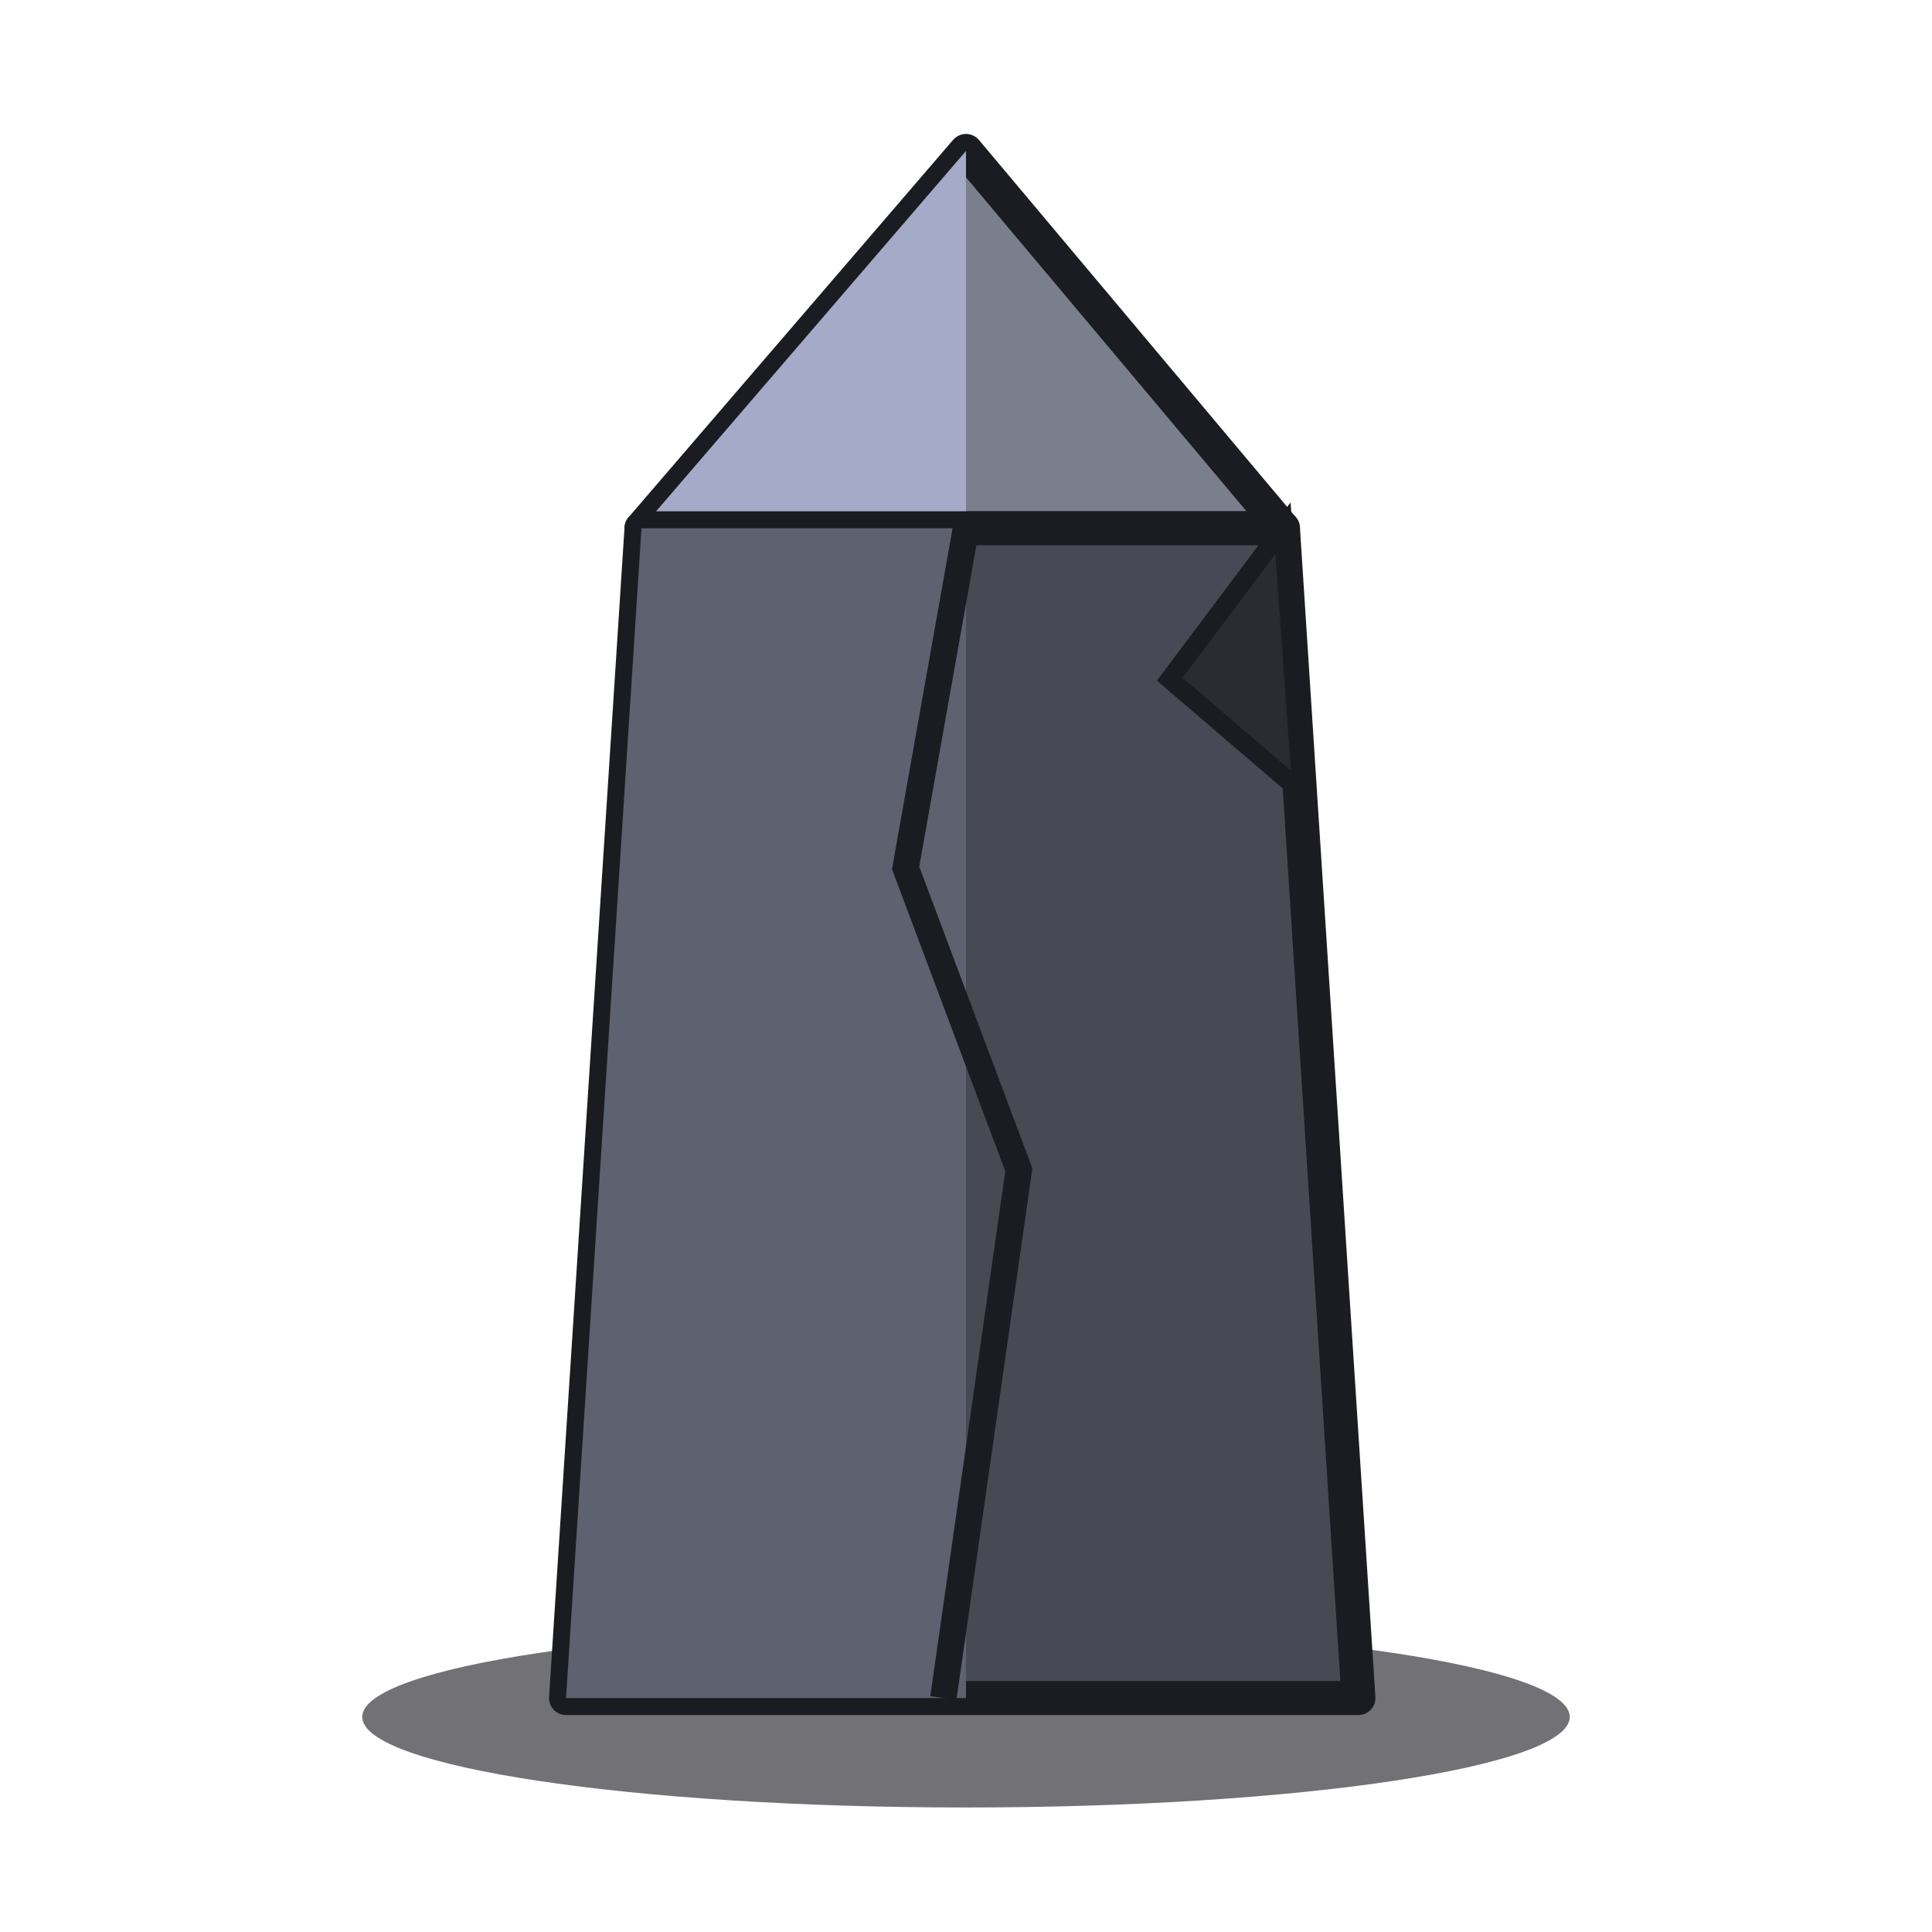
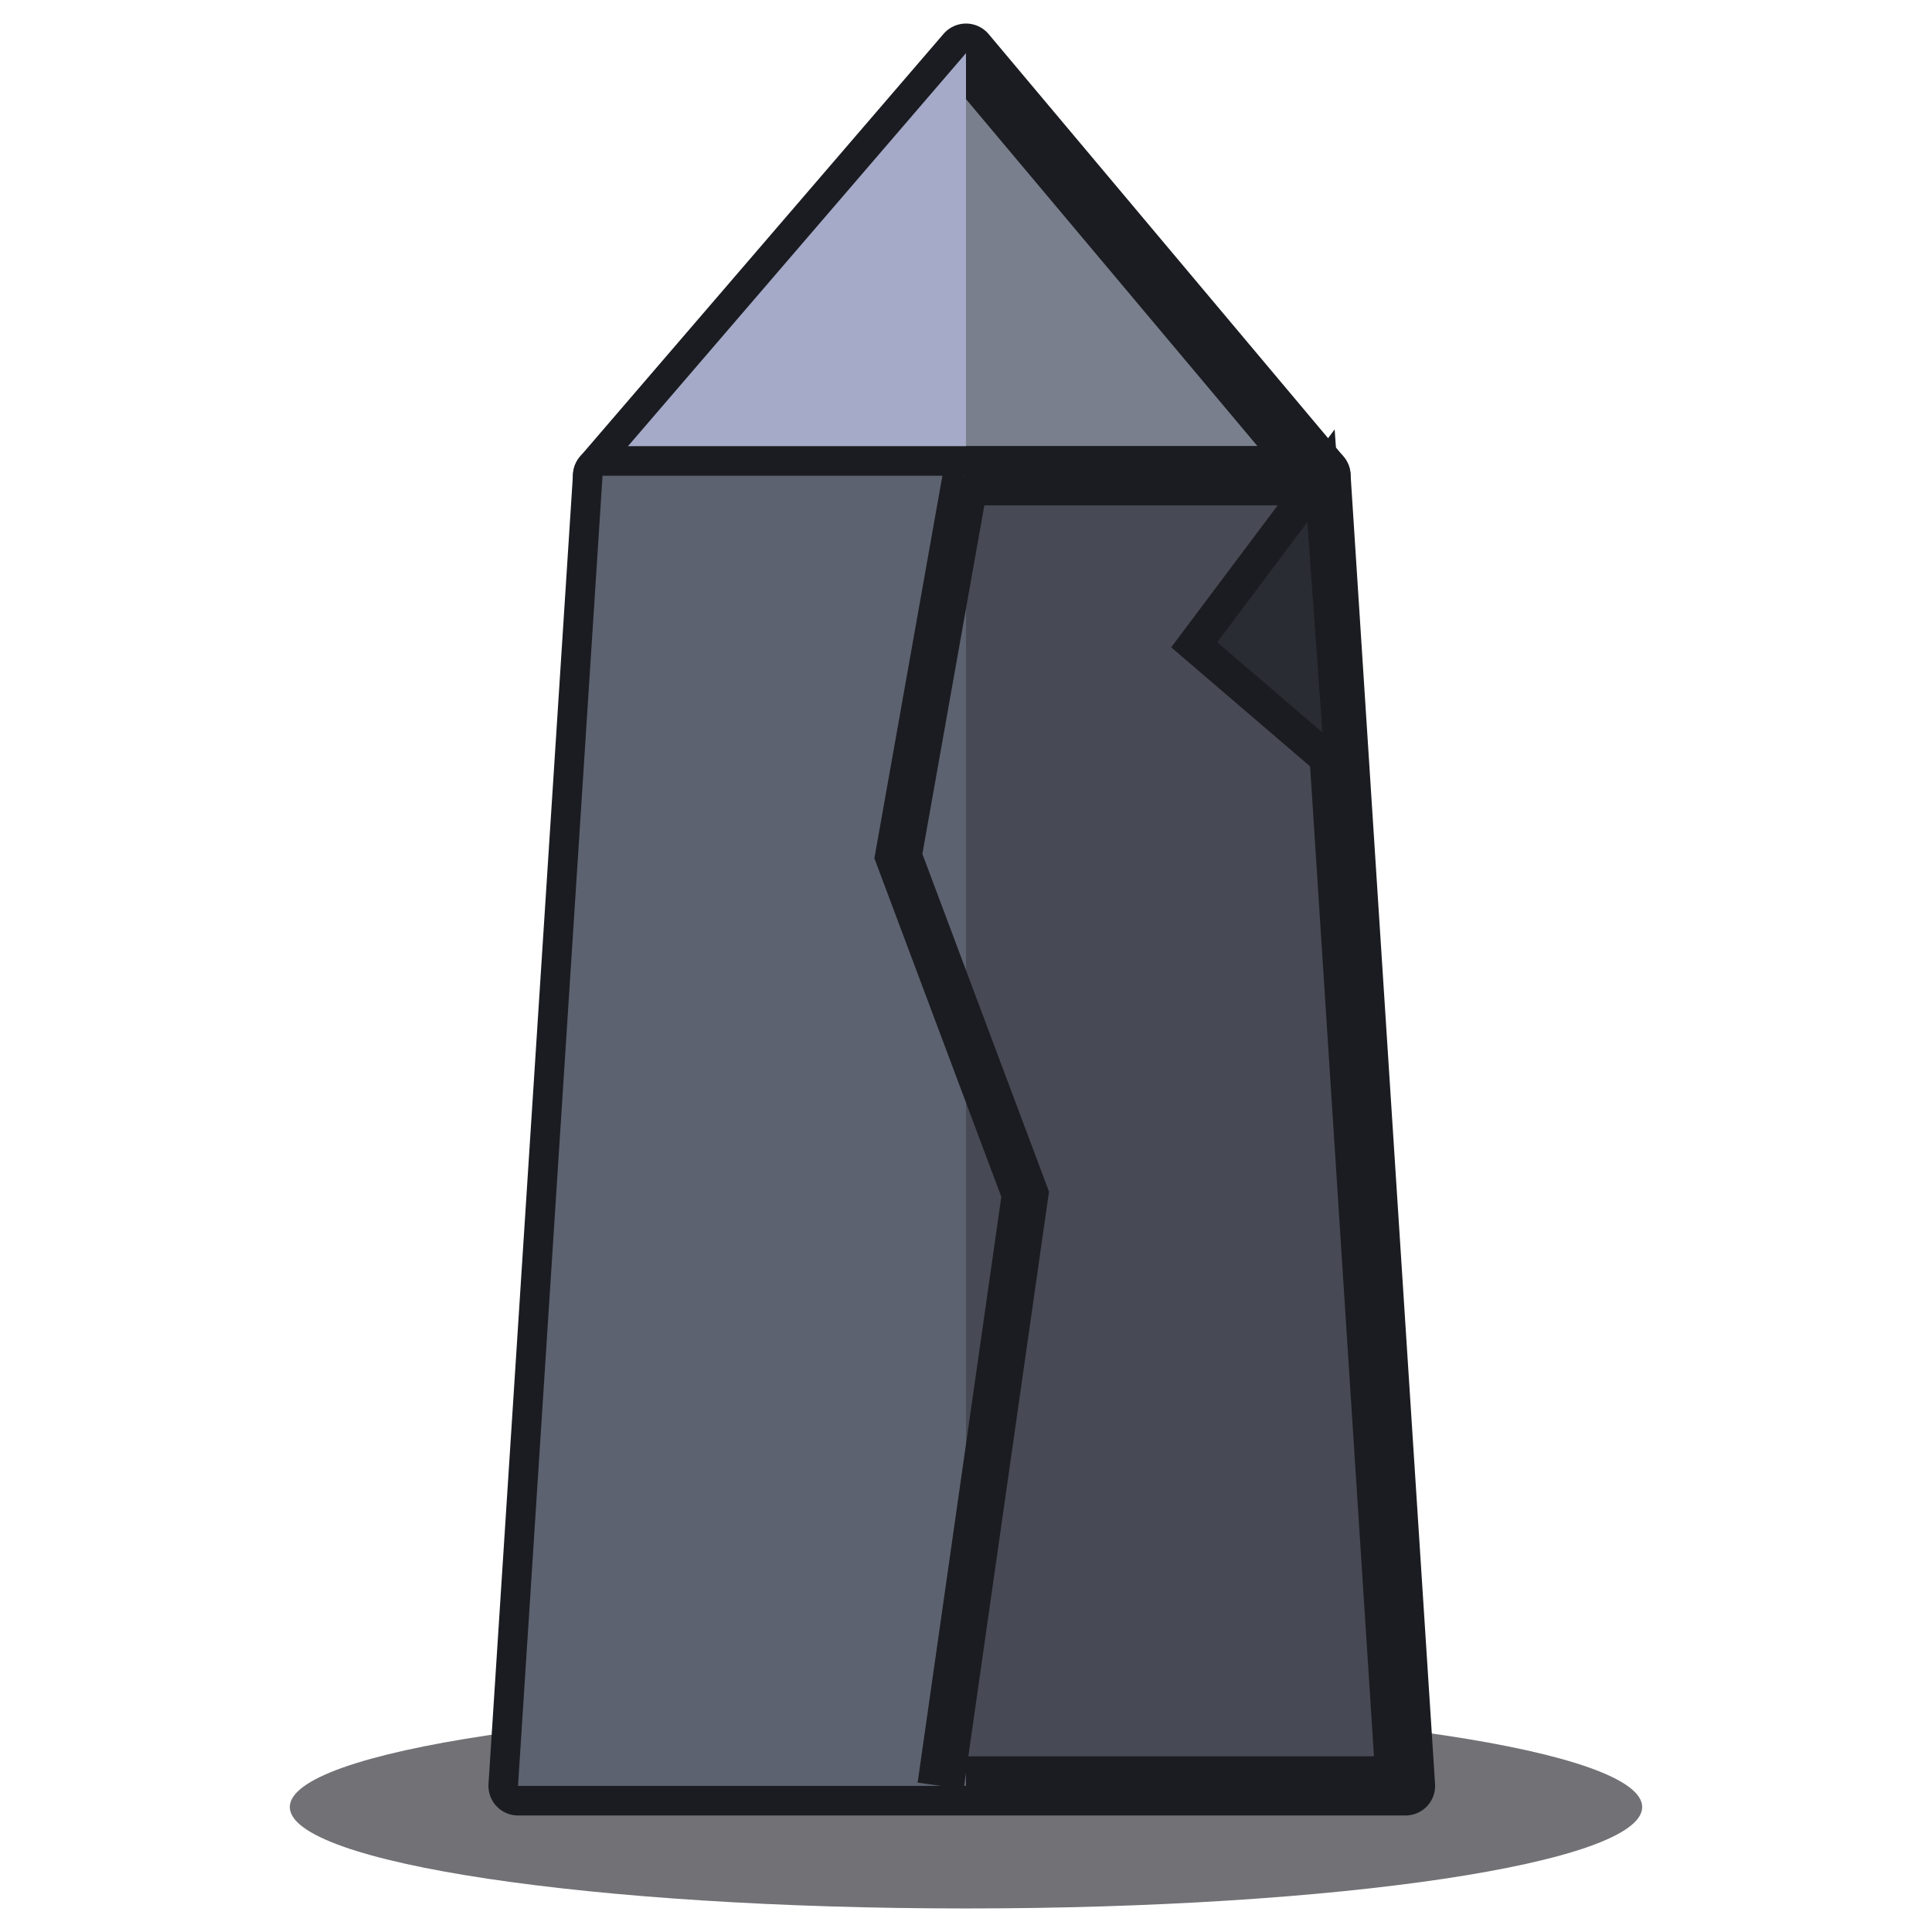
<svg xmlns="http://www.w3.org/2000/svg" viewBox="0 0 512 512" width="100%" height="100%">
-   <defs>
-     <filter id="shadow" x="-10%" y="-10%" width="120%" height="120%">
-       <feDropShadow dx="0" dy="6" stdDeviation="4" flood-color="#120c1f" flood-opacity="0.5" />
-     </filter>
-     <filter id="lava-glow" x="-20%" y="-20%" width="140%" height="140%">
-       <feDropShadow dx="0" dy="0" stdDeviation="8" flood-color="#ff4500" flood-opacity="0.8" />
-       <feDropShadow dx="0" dy="0" stdDeviation="3" flood-color="#ffeb3b" flood-opacity="0.9" />
-     </filter>
-   </defs>
-   <g id="terrain-prop">
+   <g id="terrain-prop" transform="translate(256 256) scale(1.12) translate(-256 -256)">
    <ellipse cx="256" cy="455" rx="160" ry="24" fill="#12131a" opacity="0.6" />
-     <polygon points="256,40 170,140 340,140" fill="#797f8c" stroke="#1b1c21" stroke-width="9" stroke-linejoin="round" />
+     <polygon points="256,40 170,140 340,140" fill="#797f8c" stroke="#1b1c21" stroke-width="14" stroke-linejoin="round" />
    <polygon points="256,40 170,140 256,140" fill="#a4aac7" />
-     <polygon points="170,140 340,140 360,450 150,450" fill="#474a54" stroke="#1b1c21" stroke-width="9" stroke-linejoin="round" />
+     <polygon points="170,140 340,140 360,450 150,450" fill="#474a54" stroke="#1b1c21" stroke-width="14" stroke-linejoin="round" />
    <polygon points="170,140 256,140 256,450 150,450" fill="#5d6270" />
-     <path d="M 256,140 L 240,230 L 270,310 L 250,450" stroke="#1b1c21" stroke-width="7" fill="none" />
-     <polygon points="340,140 310,180 345,210" fill="#2a2c33" stroke="#1b1c21" stroke-width="5" />
+     <path d="M 256,140 L 240,230 L 270,310 L 250,450" stroke="#1b1c21" stroke-width="11" fill="none" />
+     <polygon points="340,140 310,180 345,210" fill="#2a2c33" stroke="#1b1c21" stroke-width="8" />
  </g>
</svg>
